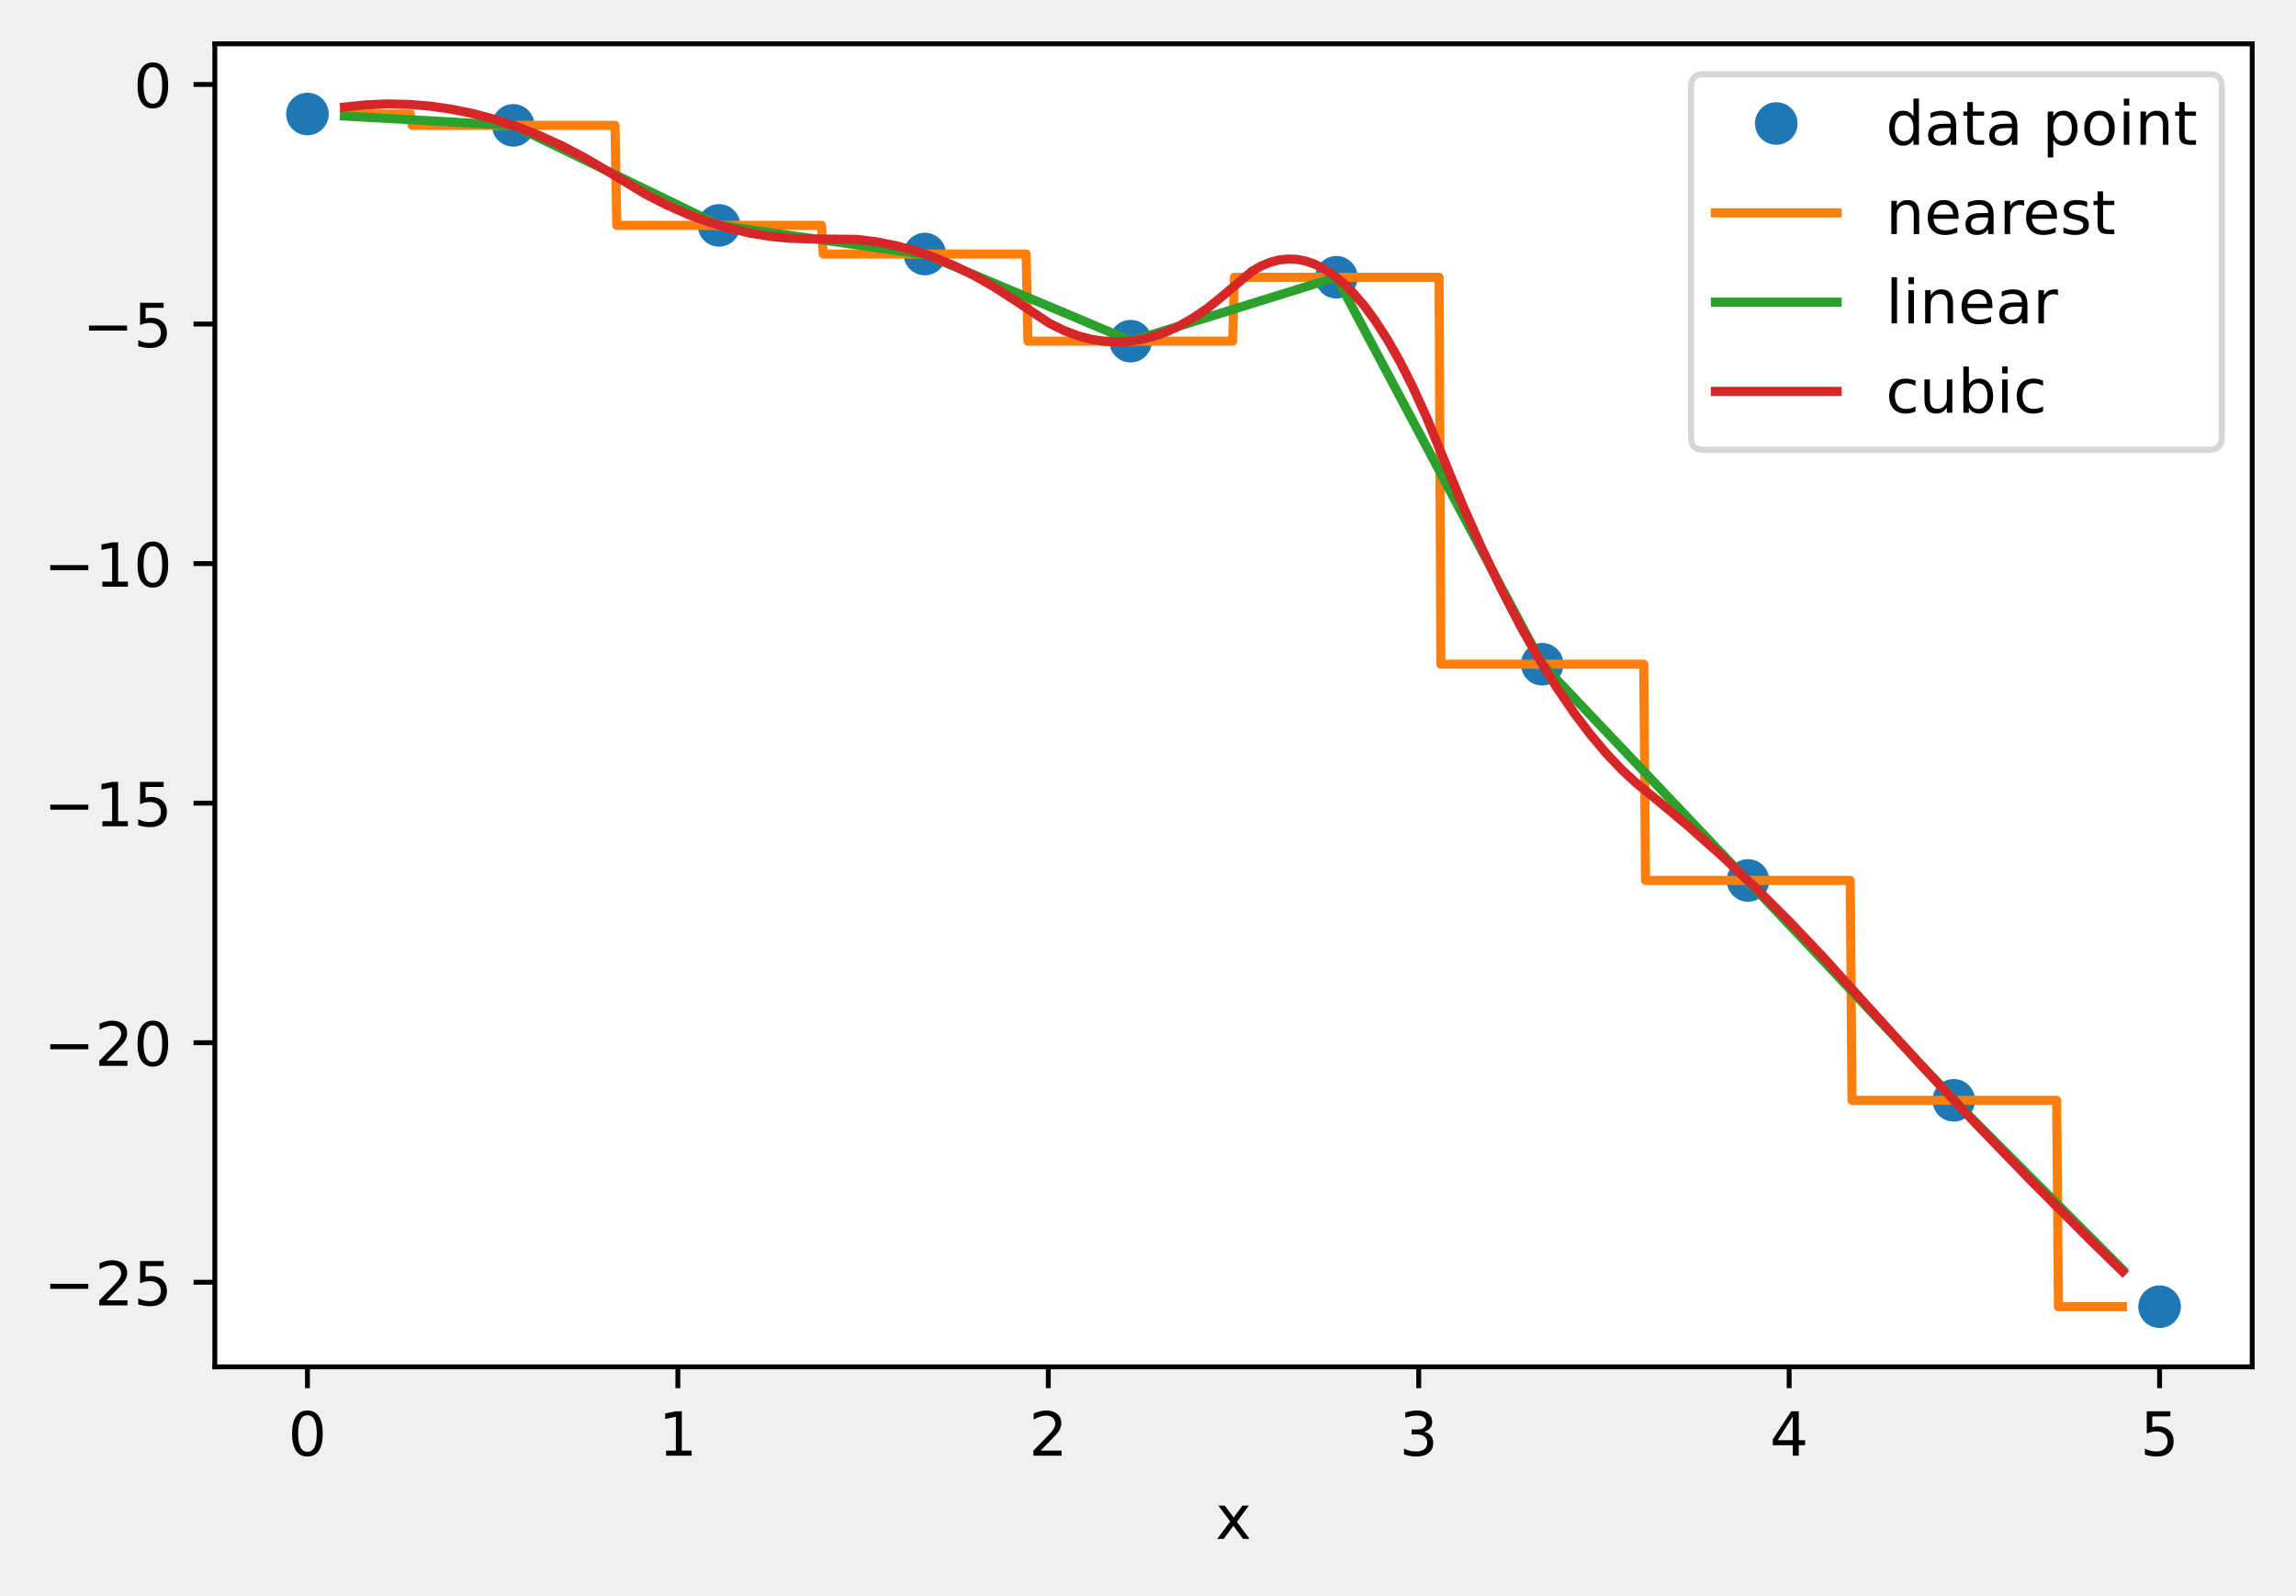
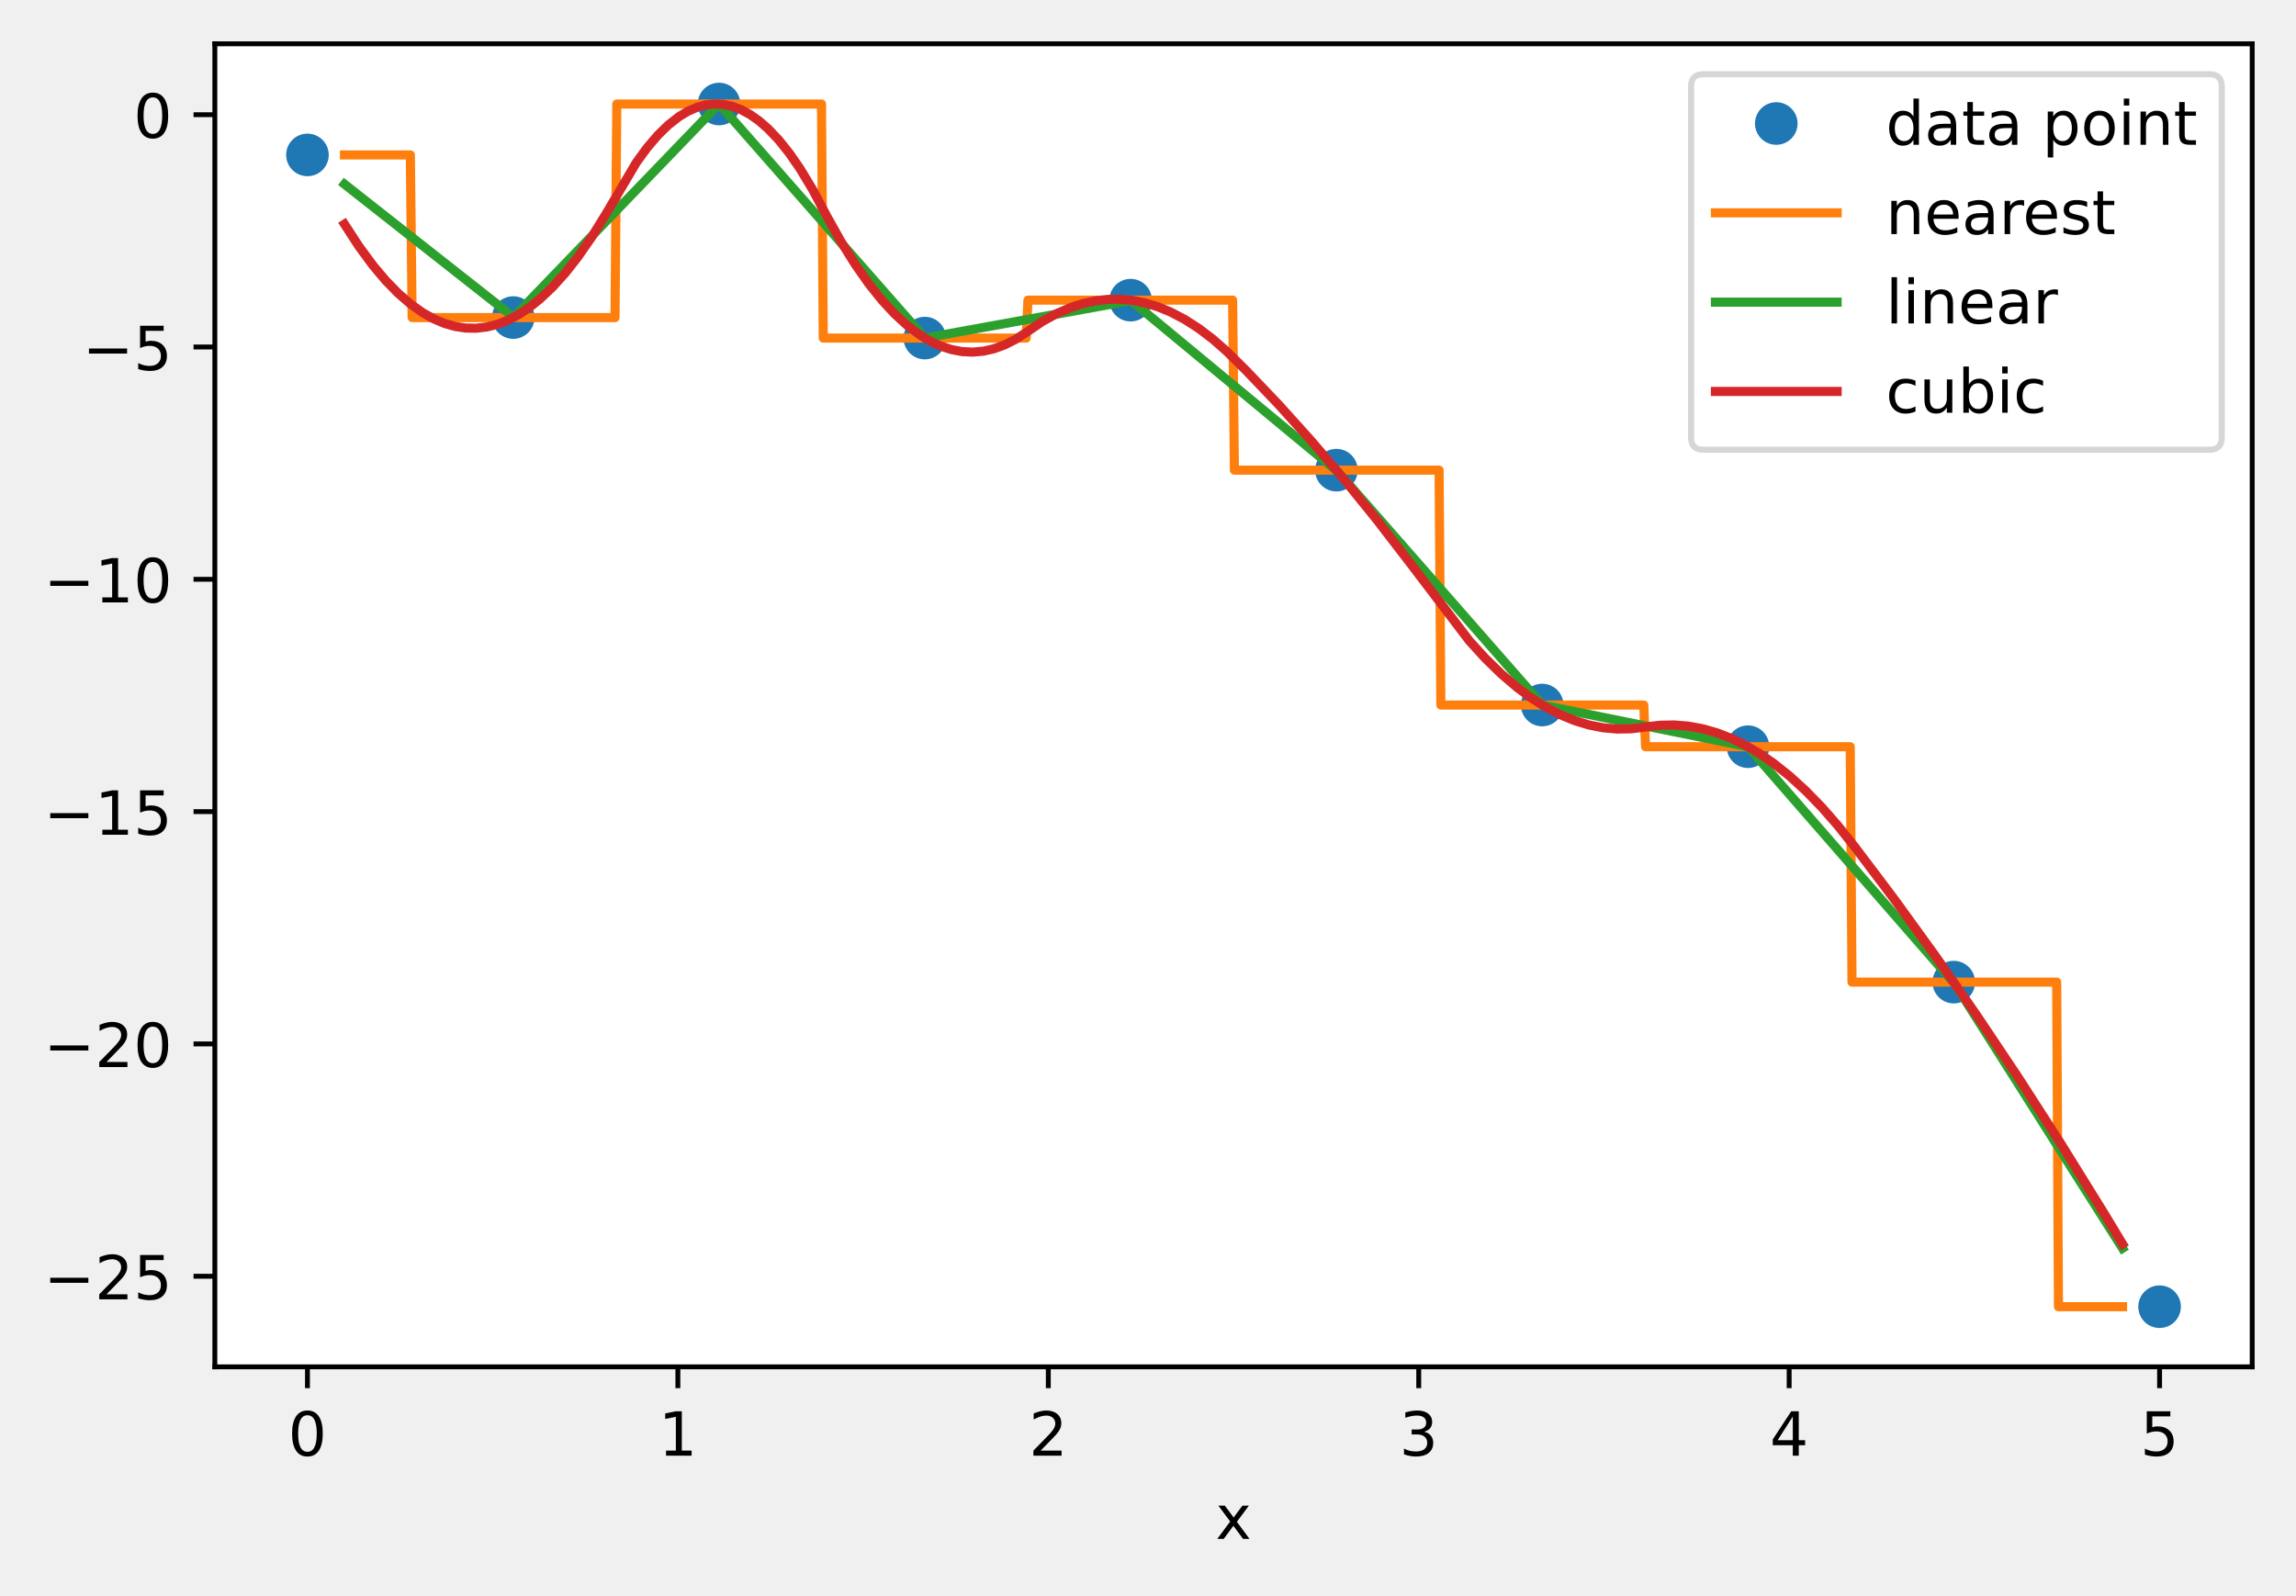
<svg xmlns="http://www.w3.org/2000/svg" xmlns:xlink="http://www.w3.org/1999/xlink" height="262.196pt" version="1.1" viewBox="0 0 377.305 262.196" width="377.305pt">
  <defs>
    <style type="text/css">*{stroke-linecap:butt;stroke-linejoin:round;}</style>
  </defs>
  <g id="figure_1">
    <g id="patch_1">
      <path d="M 0 262.196  L 377.305 262.196  L 377.305 0  L 0 0  z " style="fill:none;" />
    </g>
    <g id="axes_1">
      <g id="patch_2">
        <path d="M 35.305 224.64  L 370.105 224.64  L 370.105 7.2  L 35.305 7.2  z " style="fill:#ffffff;" />
      </g>
      <g id="matplotlib.axis_1">
        <g id="xtick_1">
          <g id="line2d_1">
            <defs>
-               <path d="M 0 0  L 0 3.5  " id="ma87795dd2d" style="stroke:#000000;stroke-width:0.8;" />
-             </defs>
-             <g>
-               <use style="stroke:#000000;stroke-width:0.8;" x="50.523" xlink:href="#ma87795dd2d" y="224.64" />
+               <path d="M 0 0  L 0 3.5  " id="m5d0a29028c" style="stroke:#000000;stroke-width:0.8;" />
+             </defs>
+             <g>
+               <use style="stroke:#000000;stroke-width:0.8;" x="50.523" xlink:href="#m5d0a29028c" y="224.64" />
            </g>
          </g>
          <g id="text_1">
            <g transform="translate(47.34162 239.2384)scale(0.1 -0.1)">
              <defs>
                <path d="M 31.781 66.406  Q 24.172 66.406 20.328 58.906  Q 16.5 51.422 16.5 36.375  Q 16.5 21.391 20.328 13.891  Q 24.172 6.391 31.781 6.391  Q 39.453 6.391 43.281 13.891  Q 47.125 21.391 47.125 36.375  Q 47.125 51.422 43.281 58.906  Q 39.453 66.406 31.781 66.406  z M 31.781 74.219  Q 44.047 74.219 50.516 64.516  Q 56.984 54.828 56.984 36.375  Q 56.984 17.969 50.516 8.266  Q 44.047 -1.422 31.781 -1.422  Q 19.531 -1.422 13.062 8.266  Q 6.594 17.969 6.594 36.375  Q 6.594 54.828 13.062 64.516  Q 19.531 74.219 31.781 74.219  z " id="DejaVuSans-48" />
              </defs>
              <use xlink:href="#DejaVuSans-48" />
            </g>
          </g>
        </g>
        <g id="xtick_2">
          <g id="line2d_2">
            <g>
-               <use style="stroke:#000000;stroke-width:0.8;" x="111.396" xlink:href="#ma87795dd2d" y="224.64" />
+               <use style="stroke:#000000;stroke-width:0.8;" x="111.396" xlink:href="#m5d0a29028c" y="224.64" />
            </g>
          </g>
          <g id="text_2">
            <g transform="translate(108.2143 239.2384)scale(0.1 -0.1)">
              <defs>
                <path d="M 12.406 8.297  L 28.516 8.297  L 28.516 63.922  L 10.984 60.406  L 10.984 69.391  L 28.422 72.906  L 38.281 72.906  L 38.281 8.297  L 54.391 8.297  L 54.391 0  L 12.406 0  z " id="DejaVuSans-49" />
              </defs>
              <use xlink:href="#DejaVuSans-49" />
            </g>
          </g>
        </g>
        <g id="xtick_3">
          <g id="line2d_3">
            <g>
-               <use style="stroke:#000000;stroke-width:0.8;" x="172.268" xlink:href="#ma87795dd2d" y="224.64" />
+               <use style="stroke:#000000;stroke-width:0.8;" x="172.268" xlink:href="#m5d0a29028c" y="224.64" />
            </g>
          </g>
          <g id="text_3">
            <g transform="translate(169.0871 239.2384)scale(0.1 -0.1)">
              <defs>
                <path d="M 19.188 8.297  L 53.609 8.297  L 53.609 0  L 7.328 0  L 7.328 8.297  Q 12.938 14.109 22.625 23.891  Q 32.328 33.688 34.812 36.531  Q 39.547 41.844 41.422 45.531  Q 43.312 49.219 43.312 52.781  Q 43.312 58.594 39.234 62.25  Q 35.156 65.922 28.609 65.922  Q 23.969 65.922 18.812 64.312  Q 13.672 62.703 7.812 59.422  L 7.812 69.391  Q 13.766 71.781 18.938 73  Q 24.125 74.219 28.422 74.219  Q 39.75 74.219 46.484 68.547  Q 53.219 62.891 53.219 53.422  Q 53.219 48.922 51.531 44.891  Q 49.859 40.875 45.406 35.406  Q 44.188 33.984 37.641 27.219  Q 31.109 20.453 19.188 8.297  z " id="DejaVuSans-50" />
              </defs>
              <use xlink:href="#DejaVuSans-50" />
            </g>
          </g>
        </g>
        <g id="xtick_4">
          <g id="line2d_4">
            <g>
-               <use style="stroke:#000000;stroke-width:0.8;" x="233.141" xlink:href="#ma87795dd2d" y="224.64" />
+               <use style="stroke:#000000;stroke-width:0.8;" x="233.141" xlink:href="#m5d0a29028c" y="224.64" />
            </g>
          </g>
          <g id="text_4">
            <g transform="translate(229.9598 239.2384)scale(0.1 -0.1)">
              <defs>
                <path d="M 40.578 39.312  Q 47.656 37.797 51.625 33  Q 55.609 28.219 55.609 21.188  Q 55.609 10.406 48.188 4.484  Q 40.766 -1.422 27.094 -1.422  Q 22.516 -1.422 17.656 -0.516  Q 12.797 0.391 7.625 2.203  L 7.625 11.719  Q 11.719 9.328 16.594 8.109  Q 21.484 6.891 26.812 6.891  Q 36.078 6.891 40.938 10.547  Q 45.797 14.203 45.797 21.188  Q 45.797 27.641 41.281 31.266  Q 36.766 34.906 28.719 34.906  L 20.219 34.906  L 20.219 43.016  L 29.109 43.016  Q 36.375 43.016 40.234 45.922  Q 44.094 48.828 44.094 54.297  Q 44.094 59.906 40.109 62.906  Q 36.141 65.922 28.719 65.922  Q 24.656 65.922 20.016 65.031  Q 15.375 64.156 9.812 62.312  L 9.812 71.094  Q 15.438 72.656 20.344 73.438  Q 25.25 74.219 29.594 74.219  Q 40.828 74.219 47.359 69.109  Q 53.906 64.016 53.906 55.328  Q 53.906 49.266 50.438 45.094  Q 46.969 40.922 40.578 39.312  z " id="DejaVuSans-51" />
              </defs>
              <use xlink:href="#DejaVuSans-51" />
            </g>
          </g>
        </g>
        <g id="xtick_5">
          <g id="line2d_5">
            <g>
-               <use style="stroke:#000000;stroke-width:0.8;" x="294.014" xlink:href="#ma87795dd2d" y="224.64" />
+               <use style="stroke:#000000;stroke-width:0.8;" x="294.014" xlink:href="#m5d0a29028c" y="224.64" />
            </g>
          </g>
          <g id="text_5">
            <g transform="translate(290.8325 239.2384)scale(0.1 -0.1)">
              <defs>
                <path d="M 37.797 64.312  L 12.891 25.391  L 37.797 25.391  z M 35.203 72.906  L 47.609 72.906  L 47.609 25.391  L 58.016 25.391  L 58.016 17.188  L 47.609 17.188  L 47.609 0  L 37.797 0  L 37.797 17.188  L 4.891 17.188  L 4.891 26.703  z " id="DejaVuSans-52" />
              </defs>
              <use xlink:href="#DejaVuSans-52" />
            </g>
          </g>
        </g>
        <g id="xtick_6">
          <g id="line2d_6">
            <g>
-               <use style="stroke:#000000;stroke-width:0.8;" x="354.887" xlink:href="#ma87795dd2d" y="224.64" />
+               <use style="stroke:#000000;stroke-width:0.8;" x="354.887" xlink:href="#m5d0a29028c" y="224.64" />
            </g>
          </g>
          <g id="text_6">
            <g transform="translate(351.7053 239.2384)scale(0.1 -0.1)">
              <defs>
                <path d="M 10.797 72.906  L 49.516 72.906  L 49.516 64.594  L 19.828 64.594  L 19.828 46.734  Q 21.969 47.469 24.109 47.828  Q 26.266 48.188 28.422 48.188  Q 40.625 48.188 47.75 41.5  Q 54.891 34.812 54.891 23.391  Q 54.891 11.625 47.562 5.094  Q 40.234 -1.422 26.906 -1.422  Q 22.312 -1.422 17.547 -0.641  Q 12.797 0.141 7.719 1.703  L 7.719 11.625  Q 12.109 9.234 16.797 8.062  Q 21.484 6.891 26.703 6.891  Q 35.156 6.891 40.078 11.328  Q 45.016 15.766 45.016 23.391  Q 45.016 31 40.078 35.438  Q 35.156 39.891 26.703 39.891  Q 22.75 39.891 18.812 39.016  Q 14.891 38.141 10.797 36.281  z " id="DejaVuSans-53" />
              </defs>
              <use xlink:href="#DejaVuSans-53" />
            </g>
          </g>
        </g>
        <g id="text_7">
          <g transform="translate(199.7453 252.9166)scale(0.1 -0.1)">
            <defs>
              <path d="M 54.891 54.688  L 35.109 28.078  L 55.906 0  L 45.312 0  L 29.391 21.484  L 13.484 0  L 2.875 0  L 24.125 28.609  L 4.688 54.688  L 15.281 54.688  L 29.781 35.203  L 44.281 54.688  z " id="DejaVuSans-120" />
            </defs>
            <use xlink:href="#DejaVuSans-120" />
          </g>
        </g>
      </g>
      <g id="matplotlib.axis_2">
        <g id="ytick_1">
          <g id="line2d_7">
            <defs>
-               <path d="M 0 0  L -3.5 0  " id="ma3c056de93" style="stroke:#000000;stroke-width:0.8;" />
-             </defs>
-             <g>
-               <use style="stroke:#000000;stroke-width:0.8;" x="35.305" xlink:href="#ma3c056de93" y="210.739" />
+               <path d="M 0 0  L -3.5 0  " id="m02300b34c7" style="stroke:#000000;stroke-width:0.8;" />
+             </defs>
+             <g>
+               <use style="stroke:#000000;stroke-width:0.8;" x="35.305" xlink:href="#m02300b34c7" y="209.75" />
            </g>
          </g>
          <g id="text_8">
-             <g transform="translate(7.2 214.5385)scale(0.1 -0.1)">
+             <g transform="translate(7.2 213.5495)scale(0.1 -0.1)">
              <defs>
                <path d="M 10.594 35.5  L 73.188 35.5  L 73.188 27.203  L 10.594 27.203  z " id="DejaVuSans-8722" />
              </defs>
              <use xlink:href="#DejaVuSans-8722" />
              <use x="83.789" xlink:href="#DejaVuSans-50" />
              <use x="147.412" xlink:href="#DejaVuSans-53" />
            </g>
          </g>
        </g>
        <g id="ytick_2">
          <g id="line2d_8">
            <g>
-               <use style="stroke:#000000;stroke-width:0.8;" x="35.305" xlink:href="#ma3c056de93" y="171.368" />
+               <use style="stroke:#000000;stroke-width:0.8;" x="35.305" xlink:href="#m02300b34c7" y="171.57" />
            </g>
          </g>
          <g id="text_9">
-             <g transform="translate(7.2 175.1668)scale(0.1 -0.1)">
+             <g transform="translate(7.2 175.369)scale(0.1 -0.1)">
              <use xlink:href="#DejaVuSans-8722" />
              <use x="83.789" xlink:href="#DejaVuSans-50" />
              <use x="147.412" xlink:href="#DejaVuSans-48" />
            </g>
          </g>
        </g>
        <g id="ytick_3">
          <g id="line2d_9">
            <g>
-               <use style="stroke:#000000;stroke-width:0.8;" x="35.305" xlink:href="#ma3c056de93" y="131.996" />
+               <use style="stroke:#000000;stroke-width:0.8;" x="35.305" xlink:href="#m02300b34c7" y="133.389" />
            </g>
          </g>
          <g id="text_10">
-             <g transform="translate(7.2 135.7951)scale(0.1 -0.1)">
+             <g transform="translate(7.2 137.1885)scale(0.1 -0.1)">
              <use xlink:href="#DejaVuSans-8722" />
              <use x="83.789" xlink:href="#DejaVuSans-49" />
              <use x="147.412" xlink:href="#DejaVuSans-53" />
            </g>
          </g>
        </g>
        <g id="ytick_4">
          <g id="line2d_10">
            <g>
-               <use style="stroke:#000000;stroke-width:0.8;" x="35.305" xlink:href="#ma3c056de93" y="92.624" />
+               <use style="stroke:#000000;stroke-width:0.8;" x="35.305" xlink:href="#m02300b34c7" y="95.209" />
            </g>
          </g>
          <g id="text_11">
-             <g transform="translate(7.2 96.42346)scale(0.1 -0.1)">
+             <g transform="translate(7.2 99.00808)scale(0.1 -0.1)">
              <use xlink:href="#DejaVuSans-8722" />
              <use x="83.789" xlink:href="#DejaVuSans-49" />
              <use x="147.412" xlink:href="#DejaVuSans-48" />
            </g>
          </g>
        </g>
        <g id="ytick_5">
          <g id="line2d_11">
            <g>
-               <use style="stroke:#000000;stroke-width:0.8;" x="35.305" xlink:href="#ma3c056de93" y="53.253" />
+               <use style="stroke:#000000;stroke-width:0.8;" x="35.305" xlink:href="#m02300b34c7" y="57.028" />
            </g>
          </g>
          <g id="text_12">
-             <g transform="translate(13.5625 57.05178)scale(0.1 -0.1)">
+             <g transform="translate(13.5625 60.82762)scale(0.1 -0.1)">
              <use xlink:href="#DejaVuSans-8722" />
              <use x="83.789" xlink:href="#DejaVuSans-53" />
            </g>
          </g>
        </g>
        <g id="ytick_6">
          <g id="line2d_12">
            <g>
-               <use style="stroke:#000000;stroke-width:0.8;" x="35.305" xlink:href="#ma3c056de93" y="13.881" />
+               <use style="stroke:#000000;stroke-width:0.8;" x="35.305" xlink:href="#m02300b34c7" y="18.848" />
            </g>
          </g>
          <g id="text_13">
-             <g transform="translate(21.94219 17.6801)scale(0.1 -0.1)">
+             <g transform="translate(21.94219 22.64716)scale(0.1 -0.1)">
              <use xlink:href="#DejaVuSans-48" />
            </g>
          </g>
        </g>
      </g>
      <g id="line2d_13">
        <defs>
-           <path d="M 0 3  C 0.796 3 1.559 2.684 2.121 2.121  C 2.684 1.559 3 0.796 3 0  C 3 -0.796 2.684 -1.559 2.121 -2.121  C 1.559 -2.684 0.796 -3 0 -3  C -0.796 -3 -1.559 -2.684 -2.121 -2.121  C -2.684 -1.559 -3 -0.796 -3 0  C -3 0.796 -2.684 1.559 -2.121 2.121  C -1.559 2.684 -0.796 3 0 3  z " id="m42fc7c7df3" style="stroke:#1f77b4;" />
+           <path d="M 0 3  C 0.796 3 1.559 2.684 2.121 2.121  C 2.684 1.559 3 0.796 3 0  C 3 -0.796 2.684 -1.559 2.121 -2.121  C 1.559 -2.684 0.796 -3 0 -3  C -0.796 -3 -1.559 -2.684 -2.121 -2.121  C -2.684 -1.559 -3 -0.796 -3 0  C -3 0.796 -2.684 1.559 -2.121 2.121  C -1.559 2.684 -0.796 3 0 3  z " id="m052a172b01" style="stroke:#1f77b4;" />
        </defs>
-         <g clip-path="url(#p891723dee6)">
-           <use style="fill:#1f77b4;stroke:#1f77b4;" x="50.523" xlink:href="#m42fc7c7df3" y="18.735" />
-           <use style="fill:#1f77b4;stroke:#1f77b4;" x="84.341" xlink:href="#m42fc7c7df3" y="20.603" />
-           <use style="fill:#1f77b4;stroke:#1f77b4;" x="118.159" xlink:href="#m42fc7c7df3" y="37.039" />
-           <use style="fill:#1f77b4;stroke:#1f77b4;" x="151.977" xlink:href="#m42fc7c7df3" y="41.751" />
-           <use style="fill:#1f77b4;stroke:#1f77b4;" x="185.796" xlink:href="#m42fc7c7df3" y="56.072" />
-           <use style="fill:#1f77b4;stroke:#1f77b4;" x="219.614" xlink:href="#m42fc7c7df3" y="45.57" />
-           <use style="fill:#1f77b4;stroke:#1f77b4;" x="253.432" xlink:href="#m42fc7c7df3" y="109.164" />
-           <use style="fill:#1f77b4;stroke:#1f77b4;" x="287.25" xlink:href="#m42fc7c7df3" y="144.7" />
-           <use style="fill:#1f77b4;stroke:#1f77b4;" x="321.068" xlink:href="#m42fc7c7df3" y="180.837" />
-           <use style="fill:#1f77b4;stroke:#1f77b4;" x="354.887" xlink:href="#m42fc7c7df3" y="214.756" />
+         <g clip-path="url(#pacd2f16add)">
+           <use style="fill:#1f77b4;stroke:#1f77b4;" x="50.523" xlink:href="#m052a172b01" y="25.461" />
+           <use style="fill:#1f77b4;stroke:#1f77b4;" x="84.341" xlink:href="#m052a172b01" y="52.19" />
+           <use style="fill:#1f77b4;stroke:#1f77b4;" x="118.159" xlink:href="#m052a172b01" y="17.096" />
+           <use style="fill:#1f77b4;stroke:#1f77b4;" x="151.977" xlink:href="#m052a172b01" y="55.563" />
+           <use style="fill:#1f77b4;stroke:#1f77b4;" x="185.796" xlink:href="#m052a172b01" y="49.331" />
+           <use style="fill:#1f77b4;stroke:#1f77b4;" x="219.614" xlink:href="#m052a172b01" y="77.271" />
+           <use style="fill:#1f77b4;stroke:#1f77b4;" x="253.432" xlink:href="#m052a172b01" y="115.871" />
+           <use style="fill:#1f77b4;stroke:#1f77b4;" x="287.25" xlink:href="#m052a172b01" y="122.72" />
+           <use style="fill:#1f77b4;stroke:#1f77b4;" x="321.068" xlink:href="#m052a172b01" y="161.411" />
+           <use style="fill:#1f77b4;stroke:#1f77b4;" x="354.887" xlink:href="#m052a172b01" y="214.756" />
        </g>
      </g>
      <g id="line2d_14">
-         <path clip-path="url(#p891723dee6)" d="M 56.61 18.735  L 67.432 18.735  L 67.724 20.603  L 101.067 20.603  L 101.36 37.039  L 134.995 37.039  L 135.288 41.751  L 168.631 41.751  L 168.923 56.072  L 202.558 56.072  L 202.851 45.57  L 236.486 45.57  L 236.779 109.164  L 270.122 109.164  L 270.414 144.7  L 304.05 144.7  L 304.342 180.837  L 337.977 180.837  L 338.27 214.756  L 348.799 214.756  L 348.799 214.756  " style="fill:none;stroke:#ff7f0e;stroke-linecap:square;stroke-width:1.5;" />
+         <path clip-path="url(#pacd2f16add)" d="M 56.61 25.461  L 67.432 25.461  L 67.724 52.19  L 101.067 52.19  L 101.36 17.096  L 134.995 17.096  L 135.288 55.563  L 168.631 55.563  L 168.923 49.331  L 202.558 49.331  L 202.851 77.271  L 236.486 77.271  L 236.779 115.871  L 270.122 115.871  L 270.414 122.72  L 304.05 122.72  L 304.342 161.411  L 337.977 161.411  L 338.27 214.756  L 348.799 214.756  L 348.799 214.756  " style="fill:none;stroke:#ff7f0e;stroke-linecap:square;stroke-width:1.5;" />
      </g>
      <g id="line2d_15">
-         <path clip-path="url(#p891723dee6)" d="M 56.61 19.071  L 84.396 20.629  L 118.324 37.062  L 152.252 41.868  L 185.887 56.044  L 219.522 45.598  L 219.815 45.948  L 253.45 109.183  L 296.153 154.213  L 323.353 183.129  L 348.799 208.651  L 348.799 208.651  " style="fill:none;stroke:#2ca02c;stroke-linecap:square;stroke-width:1.5;" />
+         <path clip-path="url(#pacd2f16add)" d="M 56.61 30.273  L 84.396 52.133  L 118.031 17.229  L 118.324 17.283  L 151.959 55.542  L 153.422 55.297  L 185.887 49.406  L 219.815 77.5  L 253.45 115.875  L 287.086 122.687  L 287.378 122.867  L 321.306 161.785  L 348.799 205.154  L 348.799 205.154  " style="fill:none;stroke:#2ca02c;stroke-linecap:square;stroke-width:1.5;" />
      </g>
      <g id="line2d_16">
-         <path clip-path="url(#p891723dee6)" d="M 56.61 17.596  L 60.12 17.234  L 63.63 17.087  L 67.139 17.155  L 70.649 17.439  L 74.159 17.938  L 77.669 18.652  L 81.179 19.581  L 84.688 20.725  L 88.491 22.208  L 92.293 23.944  L 96.095 25.932  L 99.897 28.172  L 106.04 31.891  L 109.549 33.69  L 113.059 35.238  L 116.569 36.534  L 120.079 37.579  L 123.296 38.317  L 126.513 38.843  L 129.731 39.158  L 132.948 39.261  L 140.845 39.344  L 144.062 39.748  L 147.279 40.389  L 150.497 41.267  L 153.714 42.383  L 156.931 43.737  L 160.149 45.327  L 163.366 47.155  L 166.876 49.42  L 172.433 53.126  L 174.773 54.286  L 177.113 55.173  L 179.16 55.724  L 181.207 56.066  L 183.255 56.199  L 185.302 56.122  L 187.349 55.836  L 189.397 55.34  L 191.444 54.634  L 193.784 53.571  L 196.124 52.235  L 198.464 50.625  L 200.804 48.741  L 205.776 44.552  L 207.238 43.725  L 208.701 43.119  L 210.163 42.733  L 211.625 42.569  L 213.088 42.625  L 214.55 42.903  L 216.013 43.401  L 217.475 44.12  L 218.937 45.06  L 220.692 46.48  L 222.447 48.218  L 224.202 50.275  L 225.957 52.649  L 228.004 55.821  L 230.052 59.426  L 232.099 63.465  L 234.439 68.61  L 236.779 74.316  L 240.289 82.85  L 243.506 90.115  L 246.723 96.846  L 249.94 103.043  L 252.865 108.213  L 255.79 112.942  L 258.715 117.23  L 261.347 120.711  L 263.98 123.836  L 266.612 126.603  L 268.952 128.762  L 272.169 131.373  L 277.434 135.769  L 282.991 140.708  L 288.548 145.952  L 294.105 151.502  L 299.662 157.358  L 305.804 164.167  L 315.456 174.807  L 324.816 184.8  L 334.175 194.476  L 343.535 203.834  L 348.799 208.957  L 348.799 208.957  " style="fill:none;stroke:#d62728;stroke-linecap:square;stroke-width:1.5;" />
+         <path clip-path="url(#pacd2f16add)" d="M 56.61 36.837  L 58.95 40.442  L 61.29 43.622  L 63.337 46.055  L 65.385 48.162  L 67.432 49.943  L 69.479 51.399  L 71.234 52.386  L 72.989 53.135  L 74.744 53.644  L 76.499 53.913  L 78.254 53.943  L 80.009 53.733  L 81.764 53.284  L 83.518 52.595  L 85.273 51.667  L 87.028 50.499  L 88.783 49.092  L 90.83 47.148  L 92.878 44.877  L 94.925 42.281  L 97.265 38.914  L 99.605 35.122  L 104.577 26.7  L 106.332 24.297  L 108.087 22.24  L 109.842 20.526  L 111.597 19.158  L 113.059 18.281  L 114.521 17.644  L 115.984 17.245  L 117.446 17.087  L 118.909 17.167  L 120.371 17.487  L 121.834 18.047  L 123.296 18.845  L 124.758 19.884  L 126.221 21.161  L 127.976 23.01  L 129.731 25.204  L 131.485 27.743  L 133.533 31.14  L 135.873 35.535  L 138.213 39.722  L 140.552 43.474  L 142.892 46.793  L 144.94 49.34  L 146.987 51.555  L 149.034 53.438  L 151.082 54.989  L 152.837 56.053  L 154.591 56.874  L 156.346 57.45  L 158.101 57.782  L 159.856 57.869  L 161.611 57.713  L 163.366 57.313  L 165.121 56.668  L 166.876 55.779  L 168.631 54.646  L 171.263 52.857  L 173.603 51.56  L 175.943 50.543  L 177.99 49.882  L 180.037 49.436  L 182.085 49.205  L 184.132 49.187  L 186.179 49.384  L 188.227 49.795  L 190.274 50.42  L 192.322 51.26  L 194.661 52.482  L 197.001 53.984  L 199.341 55.766  L 201.681 57.827  L 204.898 61.024  L 210.163 66.548  L 215.428 72.393  L 220.692 78.56  L 226.249 85.419  L 231.807 92.636  L 241.458 105.319  L 244.091 108.207  L 246.723 110.774  L 249.355 113.022  L 251.695 114.751  L 254.035 116.227  L 256.375 117.451  L 258.715 118.421  L 261.055 119.139  L 263.395 119.604  L 265.734 119.816  L 268.074 119.775  L 270.414 119.481  L 272.754 119.195  L 275.094 119.147  L 277.434 119.336  L 279.774 119.763  L 282.113 120.428  L 284.453 121.33  L 286.793 122.47  L 289.133 123.848  L 291.473 125.463  L 294.105 127.564  L 296.738 129.966  L 299.37 132.669  L 302.002 135.673  L 304.927 139.353  L 311.362 147.883  L 318.089 157.173  L 324.816 166.846  L 331.543 176.901  L 338.562 187.801  L 345.582 199.116  L 348.799 204.441  L 348.799 204.441  " style="fill:none;stroke:#d62728;stroke-linecap:square;stroke-width:1.5;" />
      </g>
      <g id="patch_3">
        <path d="M 35.305 224.64  L 35.305 7.2  " style="fill:none;stroke:#000000;stroke-linecap:square;stroke-linejoin:miter;stroke-width:0.8;" />
      </g>
      <g id="patch_4">
        <path d="M 370.105 224.64  L 370.105 7.2  " style="fill:none;stroke:#000000;stroke-linecap:square;stroke-linejoin:miter;stroke-width:0.8;" />
      </g>
      <g id="patch_5">
        <path d="M 35.305 224.64  L 370.105 224.64  " style="fill:none;stroke:#000000;stroke-linecap:square;stroke-linejoin:miter;stroke-width:0.8;" />
      </g>
      <g id="patch_6">
        <path d="M 35.305 7.2  L 370.105 7.2  " style="fill:none;stroke:#000000;stroke-linecap:square;stroke-linejoin:miter;stroke-width:0.8;" />
      </g>
      <g id="legend_1">
        <g id="patch_7">
          <path d="M 279.898 73.912  L 363.105 73.912  Q 365.105 73.912 365.105 71.912  L 365.105 14.2  Q 365.105 12.2 363.105 12.2  L 279.898 12.2  Q 277.898 12.2 277.898 14.2  L 277.898 71.912  Q 277.898 73.912 279.898 73.912  z " style="fill:#ffffff;opacity:0.8;stroke:#cccccc;stroke-linejoin:miter;" />
        </g>
        <g id="line2d_17" />
        <g id="line2d_18">
          <g>
-             <use style="fill:#1f77b4;stroke:#1f77b4;" x="291.898" xlink:href="#m42fc7c7df3" y="20.298" />
+             <use style="fill:#1f77b4;stroke:#1f77b4;" x="291.898" xlink:href="#m052a172b01" y="20.298" />
          </g>
        </g>
        <g id="text_14">
          <g transform="translate(309.8984 23.79844)scale(0.1 -0.1)">
            <defs>
              <path d="M 45.406 46.391  L 45.406 75.984  L 54.391 75.984  L 54.391 0  L 45.406 0  L 45.406 8.203  Q 42.578 3.328 38.25 0.953  Q 33.938 -1.422 27.875 -1.422  Q 17.969 -1.422 11.734 6.484  Q 5.516 14.406 5.516 27.297  Q 5.516 40.188 11.734 48.094  Q 17.969 56 27.875 56  Q 33.938 56 38.25 53.625  Q 42.578 51.266 45.406 46.391  z M 14.797 27.297  Q 14.797 17.391 18.875 11.75  Q 22.953 6.109 30.078 6.109  Q 37.203 6.109 41.297 11.75  Q 45.406 17.391 45.406 27.297  Q 45.406 37.203 41.297 42.844  Q 37.203 48.484 30.078 48.484  Q 22.953 48.484 18.875 42.844  Q 14.797 37.203 14.797 27.297  z " id="DejaVuSans-100" />
              <path d="M 34.281 27.484  Q 23.391 27.484 19.188 25  Q 14.984 22.516 14.984 16.5  Q 14.984 11.719 18.141 8.906  Q 21.297 6.109 26.703 6.109  Q 34.188 6.109 38.703 11.406  Q 43.219 16.703 43.219 25.484  L 43.219 27.484  z M 52.203 31.203  L 52.203 0  L 43.219 0  L 43.219 8.297  Q 40.141 3.328 35.547 0.953  Q 30.953 -1.422 24.312 -1.422  Q 15.922 -1.422 10.953 3.297  Q 6 8.016 6 15.922  Q 6 25.141 12.172 29.828  Q 18.359 34.516 30.609 34.516  L 43.219 34.516  L 43.219 35.406  Q 43.219 41.609 39.141 45  Q 35.062 48.391 27.688 48.391  Q 23 48.391 18.547 47.266  Q 14.109 46.141 10.016 43.891  L 10.016 52.203  Q 14.938 54.109 19.578 55.047  Q 24.219 56 28.609 56  Q 40.484 56 46.344 49.844  Q 52.203 43.703 52.203 31.203  z " id="DejaVuSans-97" />
              <path d="M 18.312 70.219  L 18.312 54.688  L 36.812 54.688  L 36.812 47.703  L 18.312 47.703  L 18.312 18.016  Q 18.312 11.328 20.141 9.422  Q 21.969 7.516 27.594 7.516  L 36.812 7.516  L 36.812 0  L 27.594 0  Q 17.188 0 13.234 3.875  Q 9.281 7.766 9.281 18.016  L 9.281 47.703  L 2.688 47.703  L 2.688 54.688  L 9.281 54.688  L 9.281 70.219  z " id="DejaVuSans-116" />
              <path id="DejaVuSans-32" />
              <path d="M 18.109 8.203  L 18.109 -20.797  L 9.078 -20.797  L 9.078 54.688  L 18.109 54.688  L 18.109 46.391  Q 20.953 51.266 25.266 53.625  Q 29.594 56 35.594 56  Q 45.562 56 51.781 48.094  Q 58.016 40.188 58.016 27.297  Q 58.016 14.406 51.781 6.484  Q 45.562 -1.422 35.594 -1.422  Q 29.594 -1.422 25.266 0.953  Q 20.953 3.328 18.109 8.203  z M 48.688 27.297  Q 48.688 37.203 44.609 42.844  Q 40.531 48.484 33.406 48.484  Q 26.266 48.484 22.188 42.844  Q 18.109 37.203 18.109 27.297  Q 18.109 17.391 22.188 11.75  Q 26.266 6.109 33.406 6.109  Q 40.531 6.109 44.609 11.75  Q 48.688 17.391 48.688 27.297  z " id="DejaVuSans-112" />
              <path d="M 30.609 48.391  Q 23.391 48.391 19.188 42.75  Q 14.984 37.109 14.984 27.297  Q 14.984 17.484 19.156 11.844  Q 23.344 6.203 30.609 6.203  Q 37.797 6.203 41.984 11.859  Q 46.188 17.531 46.188 27.297  Q 46.188 37.016 41.984 42.703  Q 37.797 48.391 30.609 48.391  z M 30.609 56  Q 42.328 56 49.016 48.375  Q 55.719 40.766 55.719 27.297  Q 55.719 13.875 49.016 6.219  Q 42.328 -1.422 30.609 -1.422  Q 18.844 -1.422 12.172 6.219  Q 5.516 13.875 5.516 27.297  Q 5.516 40.766 12.172 48.375  Q 18.844 56 30.609 56  z " id="DejaVuSans-111" />
              <path d="M 9.422 54.688  L 18.406 54.688  L 18.406 0  L 9.422 0  z M 9.422 75.984  L 18.406 75.984  L 18.406 64.594  L 9.422 64.594  z " id="DejaVuSans-105" />
              <path d="M 54.891 33.016  L 54.891 0  L 45.906 0  L 45.906 32.719  Q 45.906 40.484 42.875 44.328  Q 39.844 48.188 33.797 48.188  Q 26.516 48.188 22.312 43.547  Q 18.109 38.922 18.109 30.906  L 18.109 0  L 9.078 0  L 9.078 54.688  L 18.109 54.688  L 18.109 46.188  Q 21.344 51.125 25.703 53.562  Q 30.078 56 35.797 56  Q 45.219 56 50.047 50.172  Q 54.891 44.344 54.891 33.016  z " id="DejaVuSans-110" />
            </defs>
            <use xlink:href="#DejaVuSans-100" />
            <use x="63.477" xlink:href="#DejaVuSans-97" />
            <use x="124.756" xlink:href="#DejaVuSans-116" />
            <use x="163.965" xlink:href="#DejaVuSans-97" />
            <use x="225.244" xlink:href="#DejaVuSans-32" />
            <use x="257.031" xlink:href="#DejaVuSans-112" />
            <use x="320.508" xlink:href="#DejaVuSans-111" />
            <use x="381.689" xlink:href="#DejaVuSans-105" />
            <use x="409.473" xlink:href="#DejaVuSans-110" />
            <use x="472.852" xlink:href="#DejaVuSans-116" />
          </g>
        </g>
        <g id="line2d_19">
          <path d="M 281.898 34.977  L 301.898 34.977  " style="fill:none;stroke:#ff7f0e;stroke-linecap:square;stroke-width:1.5;" />
        </g>
        <g id="line2d_20" />
        <g id="text_15">
          <g transform="translate(309.8984 38.47656)scale(0.1 -0.1)">
            <defs>
              <path d="M 56.203 29.594  L 56.203 25.203  L 14.891 25.203  Q 15.484 15.922 20.484 11.062  Q 25.484 6.203 34.422 6.203  Q 39.594 6.203 44.453 7.469  Q 49.312 8.734 54.109 11.281  L 54.109 2.781  Q 49.266 0.734 44.188 -0.344  Q 39.109 -1.422 33.891 -1.422  Q 20.797 -1.422 13.156 6.188  Q 5.516 13.812 5.516 26.812  Q 5.516 40.234 12.766 48.109  Q 20.016 56 32.328 56  Q 43.359 56 49.781 48.891  Q 56.203 41.797 56.203 29.594  z M 47.219 32.234  Q 47.125 39.594 43.094 43.984  Q 39.062 48.391 32.422 48.391  Q 24.906 48.391 20.391 44.141  Q 15.875 39.891 15.188 32.172  z " id="DejaVuSans-101" />
              <path d="M 41.109 46.297  Q 39.594 47.172 37.812 47.578  Q 36.031 48 33.891 48  Q 26.266 48 22.188 43.047  Q 18.109 38.094 18.109 28.812  L 18.109 0  L 9.078 0  L 9.078 54.688  L 18.109 54.688  L 18.109 46.188  Q 20.953 51.172 25.484 53.578  Q 30.031 56 36.531 56  Q 37.453 56 38.578 55.875  Q 39.703 55.766 41.062 55.516  z " id="DejaVuSans-114" />
              <path d="M 44.281 53.078  L 44.281 44.578  Q 40.484 46.531 36.375 47.5  Q 32.281 48.484 27.875 48.484  Q 21.188 48.484 17.844 46.438  Q 14.5 44.391 14.5 40.281  Q 14.5 37.156 16.891 35.375  Q 19.281 33.594 26.516 31.984  L 29.594 31.297  Q 39.156 29.25 43.188 25.516  Q 47.219 21.781 47.219 15.094  Q 47.219 7.469 41.188 3.016  Q 35.156 -1.422 24.609 -1.422  Q 20.219 -1.422 15.453 -0.562  Q 10.688 0.297 5.422 2  L 5.422 11.281  Q 10.406 8.688 15.234 7.391  Q 20.062 6.109 24.812 6.109  Q 31.156 6.109 34.562 8.281  Q 37.984 10.453 37.984 14.406  Q 37.984 18.062 35.516 20.016  Q 33.062 21.969 24.703 23.781  L 21.578 24.516  Q 13.234 26.266 9.516 29.906  Q 5.812 33.547 5.812 39.891  Q 5.812 47.609 11.281 51.797  Q 16.75 56 26.812 56  Q 31.781 56 36.172 55.266  Q 40.578 54.547 44.281 53.078  z " id="DejaVuSans-115" />
            </defs>
            <use xlink:href="#DejaVuSans-110" />
            <use x="63.379" xlink:href="#DejaVuSans-101" />
            <use x="124.902" xlink:href="#DejaVuSans-97" />
            <use x="186.182" xlink:href="#DejaVuSans-114" />
            <use x="225.045" xlink:href="#DejaVuSans-101" />
            <use x="286.568" xlink:href="#DejaVuSans-115" />
            <use x="338.668" xlink:href="#DejaVuSans-116" />
          </g>
        </g>
        <g id="line2d_21">
          <path d="M 281.898 49.655  L 301.898 49.655  " style="fill:none;stroke:#2ca02c;stroke-linecap:square;stroke-width:1.5;" />
        </g>
        <g id="line2d_22" />
        <g id="text_16">
          <g transform="translate(309.8984 53.15469)scale(0.1 -0.1)">
            <defs>
              <path d="M 9.422 75.984  L 18.406 75.984  L 18.406 0  L 9.422 0  z " id="DejaVuSans-108" />
            </defs>
            <use xlink:href="#DejaVuSans-108" />
            <use x="27.783" xlink:href="#DejaVuSans-105" />
            <use x="55.566" xlink:href="#DejaVuSans-110" />
            <use x="118.945" xlink:href="#DejaVuSans-101" />
            <use x="180.469" xlink:href="#DejaVuSans-97" />
            <use x="241.748" xlink:href="#DejaVuSans-114" />
          </g>
        </g>
        <g id="line2d_23">
          <path d="M 281.898 64.333  L 301.898 64.333  " style="fill:none;stroke:#d62728;stroke-linecap:square;stroke-width:1.5;" />
        </g>
        <g id="line2d_24" />
        <g id="text_17">
          <g transform="translate(309.8984 67.83281)scale(0.1 -0.1)">
            <defs>
              <path d="M 48.781 52.594  L 48.781 44.188  Q 44.969 46.297 41.141 47.344  Q 37.312 48.391 33.406 48.391  Q 24.656 48.391 19.812 42.844  Q 14.984 37.312 14.984 27.297  Q 14.984 17.281 19.812 11.734  Q 24.656 6.203 33.406 6.203  Q 37.312 6.203 41.141 7.25  Q 44.969 8.297 48.781 10.406  L 48.781 2.094  Q 45.016 0.344 40.984 -0.531  Q 36.969 -1.422 32.422 -1.422  Q 20.062 -1.422 12.781 6.344  Q 5.516 14.109 5.516 27.297  Q 5.516 40.672 12.859 48.328  Q 20.219 56 33.016 56  Q 37.156 56 41.109 55.141  Q 45.062 54.297 48.781 52.594  z " id="DejaVuSans-99" />
              <path d="M 8.5 21.578  L 8.5 54.688  L 17.484 54.688  L 17.484 21.922  Q 17.484 14.156 20.5 10.266  Q 23.531 6.391 29.594 6.391  Q 36.859 6.391 41.078 11.031  Q 45.312 15.672 45.312 23.688  L 45.312 54.688  L 54.297 54.688  L 54.297 0  L 45.312 0  L 45.312 8.406  Q 42.047 3.422 37.719 1  Q 33.406 -1.422 27.688 -1.422  Q 18.266 -1.422 13.375 4.438  Q 8.5 10.297 8.5 21.578  z M 31.109 56  z " id="DejaVuSans-117" />
              <path d="M 48.688 27.297  Q 48.688 37.203 44.609 42.844  Q 40.531 48.484 33.406 48.484  Q 26.266 48.484 22.188 42.844  Q 18.109 37.203 18.109 27.297  Q 18.109 17.391 22.188 11.75  Q 26.266 6.109 33.406 6.109  Q 40.531 6.109 44.609 11.75  Q 48.688 17.391 48.688 27.297  z M 18.109 46.391  Q 20.953 51.266 25.266 53.625  Q 29.594 56 35.594 56  Q 45.562 56 51.781 48.094  Q 58.016 40.188 58.016 27.297  Q 58.016 14.406 51.781 6.484  Q 45.562 -1.422 35.594 -1.422  Q 29.594 -1.422 25.266 0.953  Q 20.953 3.328 18.109 8.203  L 18.109 0  L 9.078 0  L 9.078 75.984  L 18.109 75.984  z " id="DejaVuSans-98" />
            </defs>
            <use xlink:href="#DejaVuSans-99" />
            <use x="54.98" xlink:href="#DejaVuSans-117" />
            <use x="118.359" xlink:href="#DejaVuSans-98" />
            <use x="181.836" xlink:href="#DejaVuSans-105" />
            <use x="209.619" xlink:href="#DejaVuSans-99" />
          </g>
        </g>
      </g>
    </g>
  </g>
  <defs>
-     <clipPath id="p891723dee6">
+     <clipPath id="pacd2f16add">
      <rect height="217.44" width="334.8" x="35.305" y="7.2" />
    </clipPath>
  </defs>
</svg>
